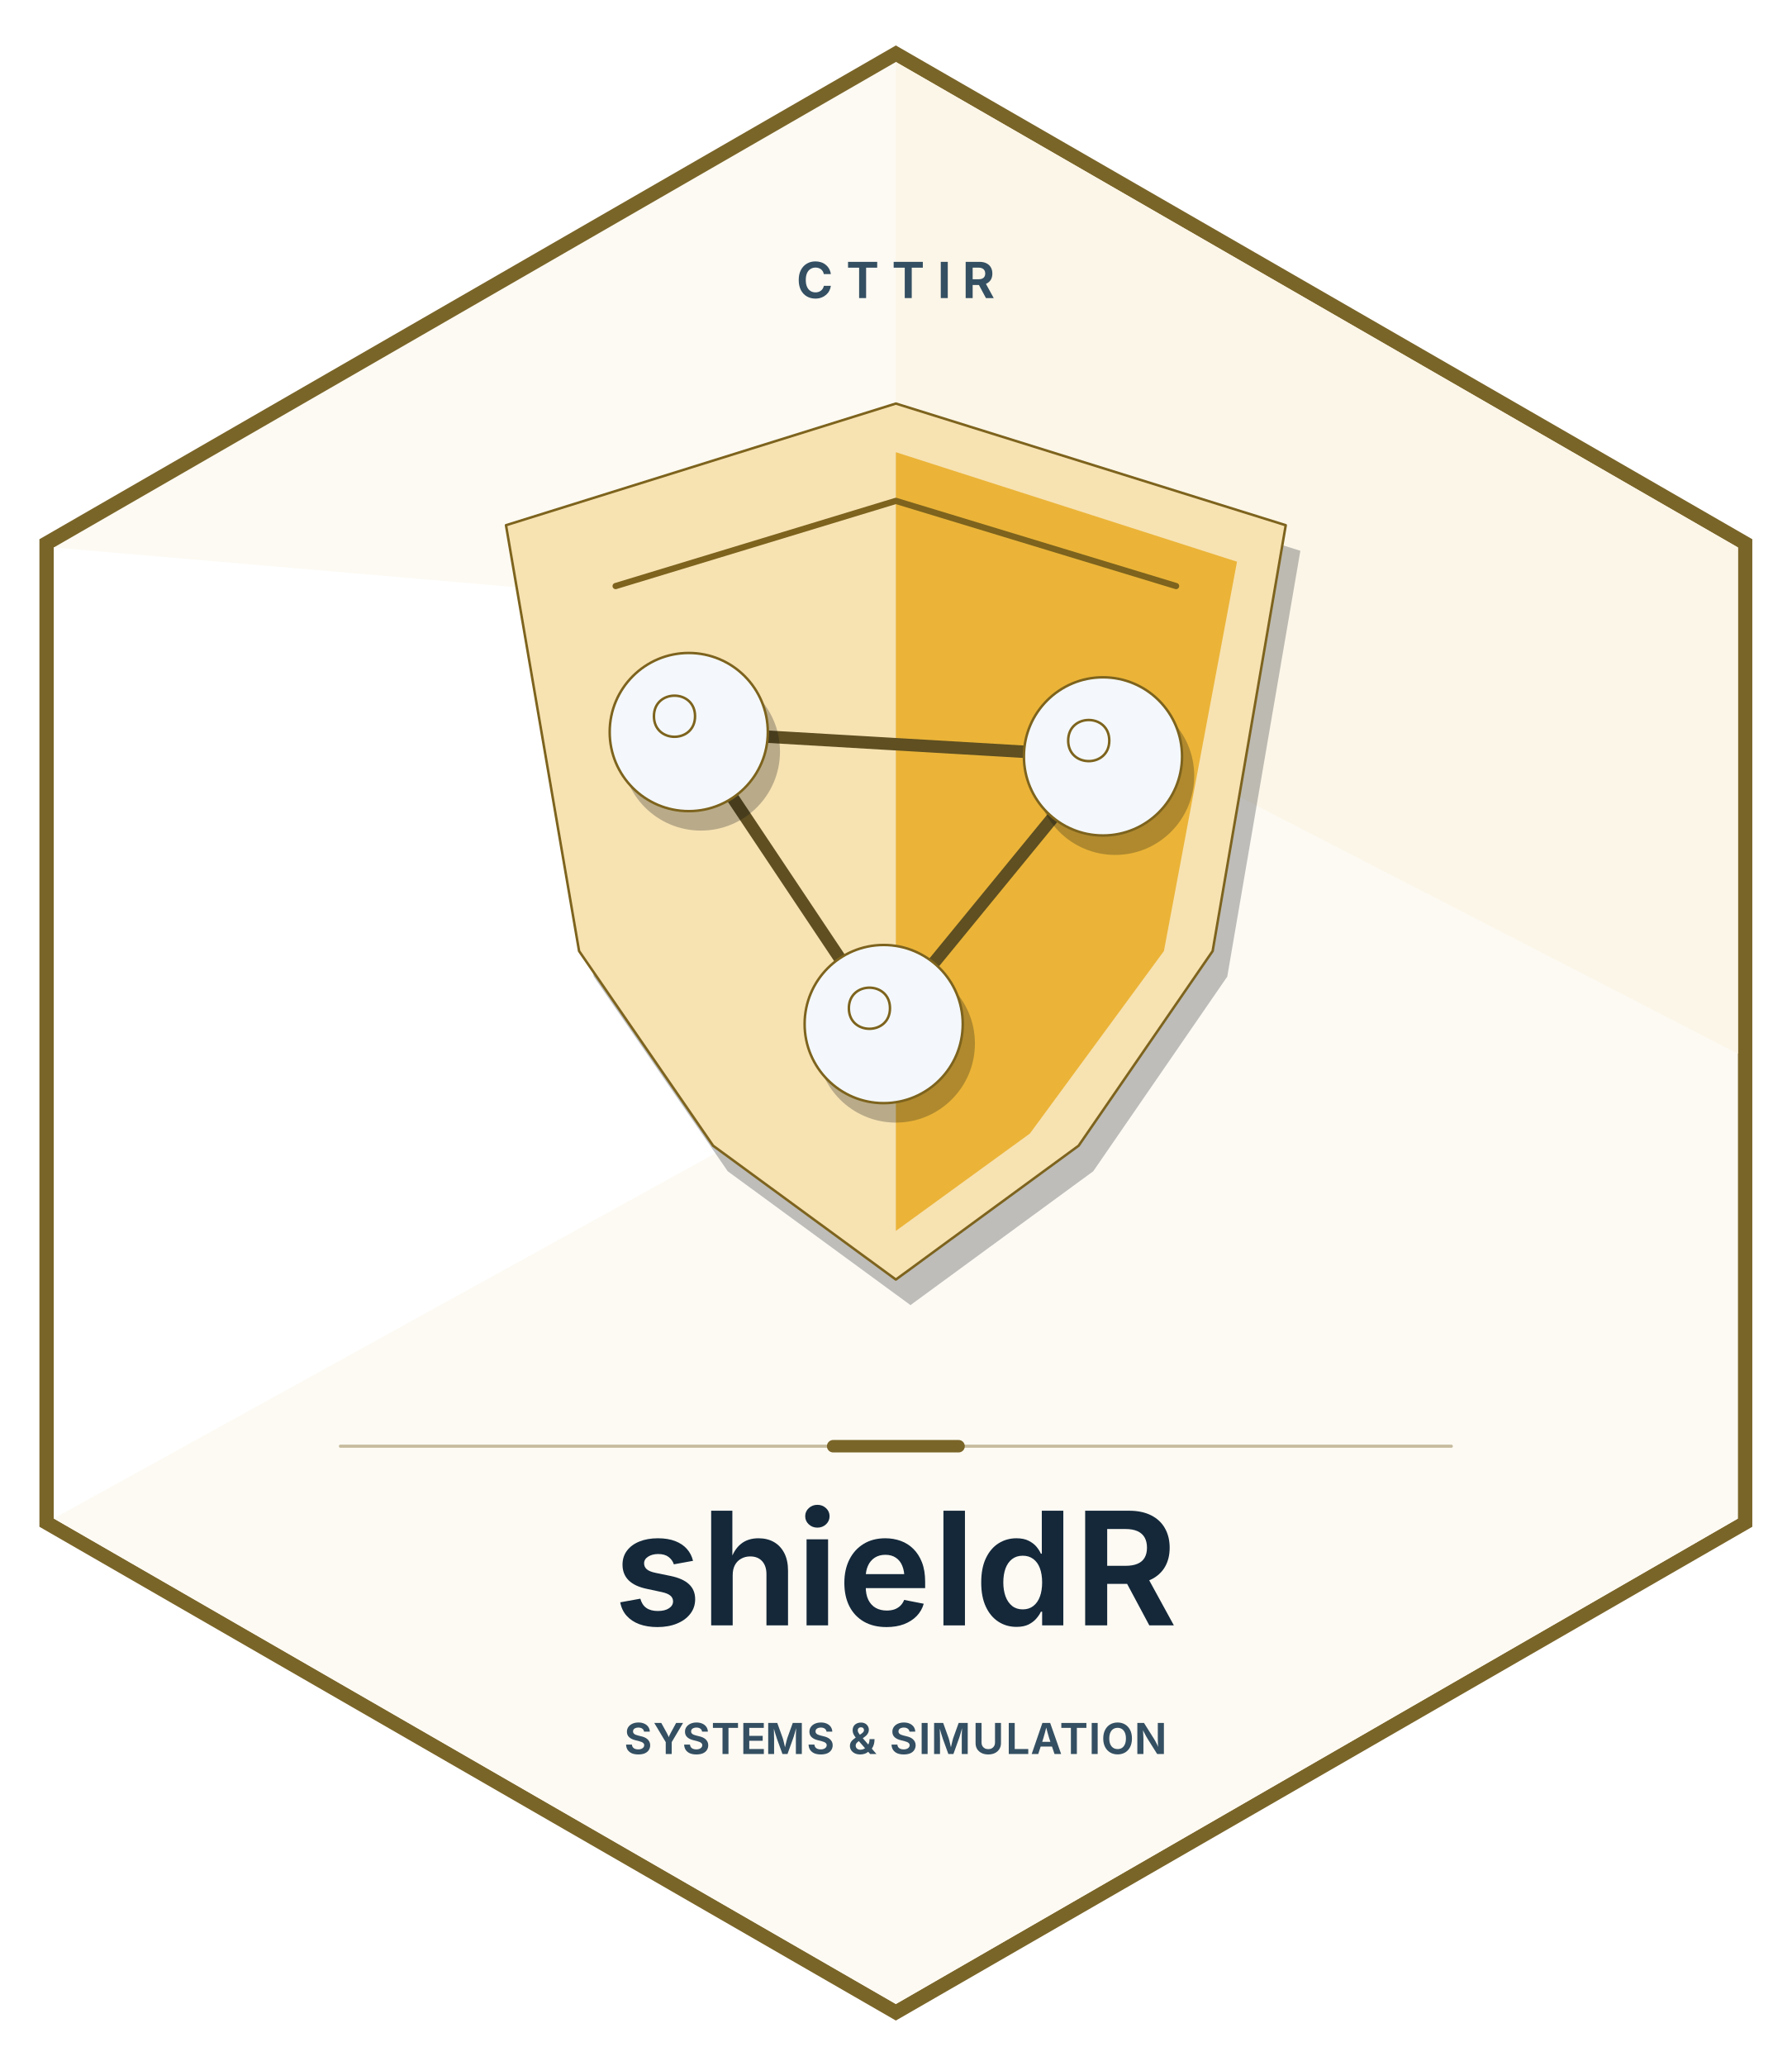
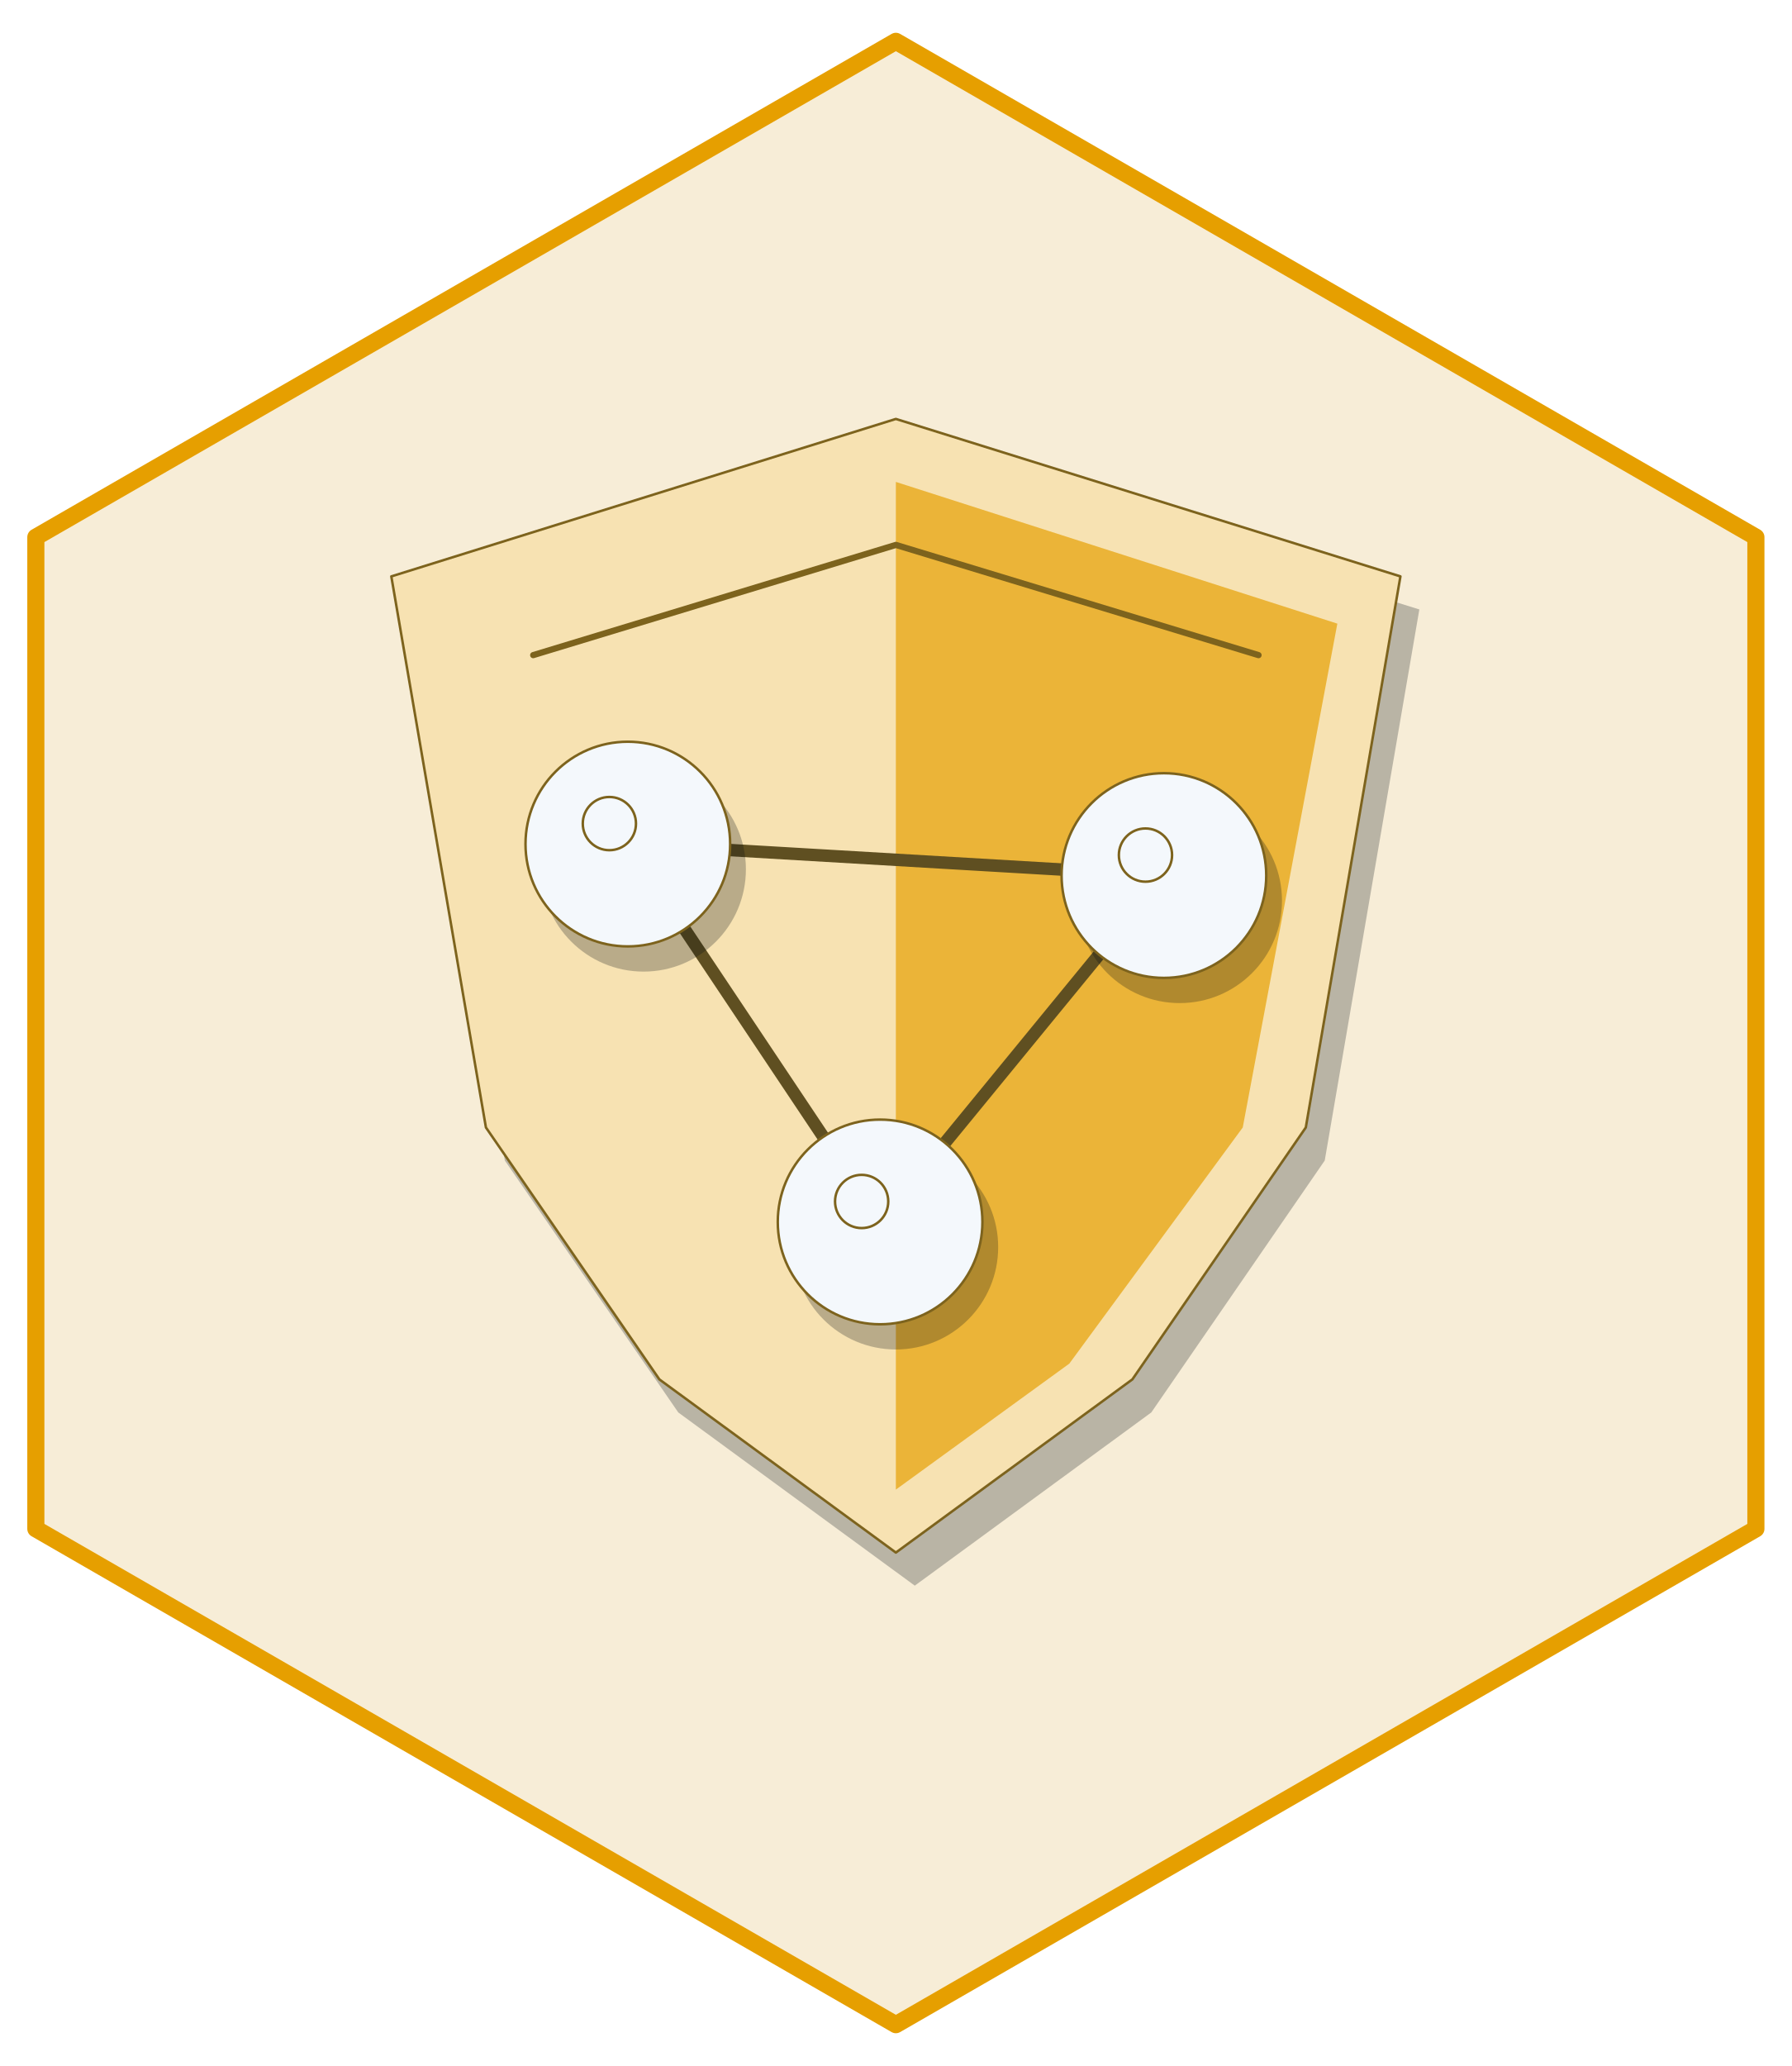
- <svg xmlns="http://www.w3.org/2000/svg" xmlns:xlink="http://www.w3.org/1999/xlink" width="432" height="498" viewBox="0 0 432 498">
-   <defs>
-     <g>
-       <g id="glyph-0-0">
-         <path d="M 4.594 0.125 C 3.832 0.125 3.145 -0.051 2.531 -0.406 C 1.926 -0.758 1.445 -1.27 1.094 -1.938 C 0.75 -2.613 0.578 -3.422 0.578 -4.359 C 0.578 -5.305 0.754 -6.113 1.109 -6.781 C 1.461 -7.445 1.941 -7.957 2.547 -8.312 C 3.148 -8.664 3.832 -8.844 4.594 -8.844 C 5.082 -8.844 5.535 -8.773 5.953 -8.641 C 6.379 -8.504 6.754 -8.301 7.078 -8.031 C 7.41 -7.77 7.68 -7.453 7.891 -7.078 C 8.109 -6.703 8.254 -6.27 8.328 -5.781 L 6.625 -5.781 C 6.582 -6.031 6.504 -6.25 6.391 -6.438 C 6.273 -6.633 6.129 -6.801 5.953 -6.938 C 5.773 -7.07 5.57 -7.176 5.344 -7.25 C 5.125 -7.32 4.891 -7.359 4.641 -7.359 C 4.172 -7.359 3.754 -7.238 3.391 -7 C 3.035 -6.77 2.758 -6.43 2.562 -5.984 C 2.375 -5.547 2.281 -5.004 2.281 -4.359 C 2.281 -3.711 2.379 -3.164 2.578 -2.719 C 2.773 -2.281 3.051 -1.945 3.406 -1.719 C 3.758 -1.488 4.164 -1.375 4.625 -1.375 C 4.883 -1.375 5.125 -1.41 5.344 -1.484 C 5.562 -1.555 5.758 -1.66 5.938 -1.797 C 6.113 -1.93 6.258 -2.094 6.375 -2.281 C 6.5 -2.477 6.586 -2.703 6.641 -2.953 L 8.328 -2.953 C 8.273 -2.535 8.148 -2.141 7.953 -1.766 C 7.766 -1.398 7.508 -1.078 7.188 -0.797 C 6.863 -0.516 6.484 -0.289 6.047 -0.125 C 5.617 0.039 5.133 0.125 4.594 0.125 Z M 4.594 0.125 " />
-       </g>
-       <g id="glyph-0-1">
- </g>
-       <g id="glyph-0-2">
-         <path d="M 0.469 -7.328 L 0.469 -8.734 L 7.5 -8.734 L 7.5 -7.328 L 4.828 -7.328 L 4.828 0 L 3.141 0 L 3.141 -7.328 Z M 0.469 -7.328 " />
-       </g>
-       <g id="glyph-0-3">
-         <path d="M 2.516 -8.734 L 2.516 0 L 0.828 0 L 0.828 -8.734 Z M 2.516 -8.734 " />
-       </g>
-       <g id="glyph-0-4">
-         <path d="M 0.828 0 L 0.828 -8.734 L 4.172 -8.734 C 4.836 -8.734 5.398 -8.613 5.859 -8.375 C 6.316 -8.145 6.664 -7.816 6.906 -7.391 C 7.145 -6.973 7.266 -6.477 7.266 -5.906 C 7.266 -5.344 7.145 -4.852 6.906 -4.438 C 6.664 -4.031 6.312 -3.711 5.844 -3.484 C 5.375 -3.266 4.805 -3.156 4.141 -3.156 L 1.812 -3.156 L 1.812 -4.531 L 3.891 -4.531 C 4.266 -4.531 4.57 -4.582 4.812 -4.688 C 5.062 -4.801 5.242 -4.957 5.359 -5.156 C 5.484 -5.363 5.547 -5.613 5.547 -5.906 C 5.547 -6.219 5.484 -6.477 5.359 -6.688 C 5.242 -6.895 5.062 -7.055 4.812 -7.172 C 4.57 -7.285 4.266 -7.344 3.891 -7.344 L 2.516 -7.344 L 2.516 0 Z M 5.719 0 L 3.594 -3.969 L 5.422 -3.969 L 7.594 0 Z M 5.719 0 " />
-       </g>
-       <g id="glyph-1-0">
-         <path d="M 10.5 0.406 C 8.883 0.406 7.441 0.176 6.172 -0.281 C 4.91 -0.75 3.879 -1.43 3.078 -2.328 C 2.285 -3.223 1.773 -4.301 1.547 -5.562 L 6.391 -6.438 C 6.66 -5.438 7.145 -4.691 7.844 -4.203 C 8.551 -3.711 9.477 -3.469 10.625 -3.469 C 11.758 -3.469 12.648 -3.688 13.297 -4.125 C 13.953 -4.562 14.281 -5.117 14.281 -5.797 C 14.281 -6.359 14.055 -6.82 13.609 -7.188 C 13.172 -7.551 12.488 -7.832 11.562 -8.031 L 8 -8.797 C 6.02 -9.203 4.539 -9.895 3.562 -10.875 C 2.582 -11.852 2.094 -13.109 2.094 -14.641 C 2.094 -15.941 2.453 -17.066 3.172 -18.016 C 3.891 -18.973 4.891 -19.707 6.172 -20.219 C 7.453 -20.738 8.938 -21 10.625 -21 C 12.238 -21 13.625 -20.773 14.781 -20.328 C 15.945 -19.879 16.891 -19.25 17.609 -18.438 C 18.336 -17.625 18.832 -16.664 19.094 -15.562 L 14.469 -14.719 C 14.25 -15.414 13.832 -16.004 13.219 -16.484 C 12.602 -16.961 11.766 -17.203 10.703 -17.203 C 9.742 -17.203 8.938 -16.992 8.281 -16.578 C 7.625 -16.16 7.297 -15.617 7.297 -14.953 C 7.297 -14.391 7.508 -13.914 7.938 -13.531 C 8.363 -13.156 9.082 -12.863 10.094 -12.656 L 13.734 -11.906 C 15.723 -11.488 17.195 -10.816 18.156 -9.891 C 19.125 -8.973 19.609 -7.781 19.609 -6.312 C 19.609 -4.977 19.219 -3.805 18.438 -2.797 C 17.664 -1.785 16.594 -1 15.219 -0.438 C 13.852 0.125 12.281 0.406 10.5 0.406 Z M 10.5 0.406 " />
-       </g>
-       <g id="glyph-1-1">
-         <path d="M 7.656 -12.078 L 7.656 0 L 2.469 0 L 2.469 -27.641 L 7.578 -27.641 L 7.578 -15.594 L 7.109 -15.594 C 7.66 -17.352 8.492 -18.691 9.609 -19.609 C 10.734 -20.535 12.156 -21 13.875 -21 C 15.312 -21 16.562 -20.691 17.625 -20.078 C 18.688 -19.461 19.516 -18.57 20.109 -17.406 C 20.703 -16.238 21 -14.832 21 -13.188 L 21 0 L 15.797 0 L 15.797 -12.344 C 15.797 -13.676 15.445 -14.723 14.75 -15.484 C 14.062 -16.242 13.109 -16.625 11.891 -16.625 C 11.078 -16.625 10.348 -16.441 9.703 -16.078 C 9.055 -15.723 8.551 -15.207 8.188 -14.531 C 7.832 -13.863 7.656 -13.047 7.656 -12.078 Z M 7.656 -12.078 " />
-       </g>
-       <g id="glyph-1-2">
-         <path d="M 2.469 0 L 2.469 -20.75 L 7.656 -20.75 L 7.656 0 Z M 5.078 -23.562 C 4.266 -23.562 3.57 -23.828 3 -24.359 C 2.426 -24.898 2.141 -25.551 2.141 -26.312 C 2.141 -27.082 2.426 -27.734 3 -28.266 C 3.57 -28.797 4.266 -29.062 5.078 -29.062 C 5.891 -29.062 6.582 -28.797 7.156 -28.266 C 7.727 -27.734 8.016 -27.082 8.016 -26.312 C 8.016 -25.551 7.727 -24.898 7.156 -24.359 C 6.582 -23.828 5.891 -23.562 5.078 -23.562 Z M 5.078 -23.562 " />
-       </g>
-       <g id="glyph-1-3">
-         <path d="M 11.75 0.406 C 9.645 0.406 7.832 -0.023 6.312 -0.891 C 4.789 -1.766 3.617 -3 2.797 -4.594 C 1.984 -6.195 1.578 -8.086 1.578 -10.266 C 1.578 -12.391 1.984 -14.258 2.797 -15.875 C 3.609 -17.488 4.75 -18.742 6.219 -19.641 C 7.695 -20.547 9.438 -21 11.438 -21 C 12.758 -21 14 -20.789 15.156 -20.375 C 16.312 -19.957 17.328 -19.316 18.203 -18.453 C 19.086 -17.586 19.785 -16.5 20.297 -15.188 C 20.805 -13.875 21.062 -12.312 21.062 -10.5 L 21.062 -8.984 L 3.859 -8.984 L 3.859 -12.359 L 18.5 -12.359 L 16.062 -11.406 C 16.062 -12.531 15.891 -13.516 15.547 -14.359 C 15.203 -15.203 14.688 -15.852 14 -16.312 C 13.32 -16.781 12.477 -17.016 11.469 -17.016 C 10.469 -17.016 9.609 -16.781 8.891 -16.312 C 8.18 -15.844 7.645 -15.203 7.281 -14.391 C 6.914 -13.586 6.734 -12.691 6.734 -11.703 L 6.734 -9.328 C 6.734 -8.078 6.941 -7.02 7.359 -6.156 C 7.785 -5.301 8.379 -4.656 9.141 -4.219 C 9.91 -3.789 10.801 -3.578 11.812 -3.578 C 12.488 -3.578 13.102 -3.672 13.656 -3.859 C 14.207 -4.055 14.68 -4.348 15.078 -4.734 C 15.473 -5.117 15.781 -5.586 16 -6.141 L 20.719 -5.219 C 20.406 -4.094 19.836 -3.102 19.016 -2.25 C 18.191 -1.406 17.164 -0.75 15.938 -0.281 C 14.719 0.176 13.32 0.406 11.75 0.406 Z M 11.75 0.406 " />
-       </g>
-       <g id="glyph-1-4">
-         <path d="M 7.656 -27.641 L 7.656 0 L 2.469 0 L 2.469 -27.641 Z M 7.656 -27.641 " />
-       </g>
-       <g id="glyph-1-5">
-         <path d="M 10.078 0.359 C 8.461 0.359 7.008 -0.055 5.719 -0.891 C 4.438 -1.723 3.426 -2.93 2.688 -4.516 C 1.945 -6.109 1.578 -8.047 1.578 -10.328 C 1.578 -12.672 1.957 -14.633 2.719 -16.219 C 3.477 -17.801 4.5 -18.992 5.781 -19.797 C 7.07 -20.598 8.5 -21 10.062 -21 C 11.258 -21 12.25 -20.797 13.031 -20.391 C 13.82 -19.992 14.453 -19.508 14.922 -18.938 C 15.391 -18.363 15.738 -17.812 15.969 -17.281 L 16.188 -17.281 L 16.188 -27.641 L 21.375 -27.641 L 21.375 0 L 16.266 0 L 16.266 -3.297 L 15.969 -3.297 C 15.727 -2.766 15.363 -2.219 14.875 -1.656 C 14.395 -1.094 13.77 -0.613 13 -0.219 C 12.227 0.164 11.254 0.359 10.078 0.359 Z M 11.594 -3.859 C 12.594 -3.859 13.441 -4.129 14.141 -4.672 C 14.848 -5.223 15.379 -5.984 15.734 -6.953 C 16.086 -7.922 16.266 -9.055 16.266 -10.359 C 16.266 -11.672 16.086 -12.805 15.734 -13.766 C 15.379 -14.723 14.848 -15.469 14.141 -16 C 13.441 -16.531 12.594 -16.797 11.594 -16.797 C 10.57 -16.797 9.707 -16.52 9 -15.969 C 8.301 -15.414 7.773 -14.656 7.422 -13.688 C 7.078 -12.719 6.906 -11.609 6.906 -10.359 C 6.906 -9.109 7.082 -7.988 7.438 -7 C 7.801 -6.02 8.332 -5.25 9.031 -4.688 C 9.727 -4.133 10.582 -3.859 11.594 -3.859 Z M 11.594 -3.859 " />
-       </g>
-       <g id="glyph-1-6">
-         <path d="M 2.641 0 L 2.641 -27.641 L 13.219 -27.641 C 15.312 -27.641 17.086 -27.27 18.547 -26.531 C 20.016 -25.789 21.125 -24.75 21.875 -23.406 C 22.633 -22.07 23.016 -20.508 23.016 -18.719 C 23.016 -16.926 22.629 -15.375 21.859 -14.062 C 21.086 -12.758 19.969 -11.754 18.5 -11.047 C 17.031 -10.348 15.227 -10 13.094 -10 L 5.75 -10 L 5.75 -14.359 L 12.328 -14.359 C 13.523 -14.359 14.508 -14.523 15.281 -14.859 C 16.051 -15.191 16.617 -15.68 16.984 -16.328 C 17.359 -16.984 17.547 -17.781 17.547 -18.719 C 17.547 -19.688 17.359 -20.504 16.984 -21.172 C 16.617 -21.836 16.051 -22.348 15.281 -22.703 C 14.508 -23.055 13.516 -23.234 12.297 -23.234 L 7.953 -23.234 L 7.953 0 Z M 18.109 0 L 11.391 -12.562 L 17.156 -12.562 L 24.031 0 Z M 18.109 0 " />
-       </g>
-       <g id="glyph-2-0">
-         <path d="M 3.406 0.109 C 2.812 0.109 2.297 0.02 1.859 -0.156 C 1.43 -0.344 1.094 -0.613 0.844 -0.969 C 0.602 -1.32 0.473 -1.754 0.453 -2.266 L 1.859 -2.266 C 1.879 -2.004 1.957 -1.785 2.094 -1.609 C 2.227 -1.441 2.406 -1.316 2.625 -1.234 C 2.852 -1.148 3.109 -1.109 3.391 -1.109 C 3.672 -1.109 3.914 -1.148 4.125 -1.234 C 4.344 -1.316 4.516 -1.438 4.641 -1.594 C 4.766 -1.75 4.828 -1.926 4.828 -2.125 C 4.828 -2.312 4.77 -2.461 4.656 -2.578 C 4.551 -2.703 4.398 -2.805 4.203 -2.891 C 4.004 -2.973 3.77 -3.051 3.5 -3.125 L 2.672 -3.328 C 2.035 -3.484 1.539 -3.727 1.188 -4.062 C 0.832 -4.395 0.656 -4.828 0.656 -5.359 C 0.656 -5.805 0.773 -6.195 1.016 -6.531 C 1.254 -6.863 1.582 -7.125 2 -7.312 C 2.426 -7.5 2.906 -7.594 3.438 -7.594 C 3.977 -7.594 4.453 -7.5 4.859 -7.312 C 5.266 -7.125 5.582 -6.863 5.812 -6.531 C 6.039 -6.195 6.16 -5.816 6.172 -5.391 L 4.781 -5.391 C 4.738 -5.703 4.598 -5.941 4.359 -6.109 C 4.117 -6.285 3.801 -6.375 3.406 -6.375 C 3.145 -6.375 2.914 -6.332 2.719 -6.25 C 2.52 -6.176 2.367 -6.066 2.266 -5.922 C 2.172 -5.785 2.125 -5.629 2.125 -5.453 C 2.125 -5.254 2.18 -5.086 2.297 -4.953 C 2.422 -4.828 2.578 -4.723 2.766 -4.641 C 2.953 -4.566 3.148 -4.504 3.359 -4.453 L 4.047 -4.281 C 4.336 -4.219 4.617 -4.129 4.891 -4.016 C 5.16 -3.898 5.395 -3.754 5.594 -3.578 C 5.801 -3.398 5.961 -3.191 6.078 -2.953 C 6.203 -2.711 6.266 -2.43 6.266 -2.109 C 6.266 -1.672 6.148 -1.281 5.922 -0.938 C 5.703 -0.602 5.379 -0.344 4.953 -0.156 C 4.523 0.02 4.008 0.109 3.406 0.109 Z M 3.406 0.109 " />
-       </g>
-       <g id="glyph-2-1">
-         <path d="M 3.016 0 L 3.016 -2.859 L 0.25 -7.484 L 1.938 -7.484 L 3.234 -5.141 C 3.367 -4.898 3.488 -4.66 3.594 -4.422 C 3.695 -4.191 3.805 -3.914 3.922 -3.594 L 3.578 -3.594 C 3.68 -3.926 3.785 -4.207 3.891 -4.438 C 3.992 -4.676 4.113 -4.91 4.25 -5.141 L 5.516 -7.484 L 7.188 -7.484 L 4.453 -2.859 L 4.453 0 Z M 3.016 0 " />
-       </g>
-       <g id="glyph-2-2">
-         <path d="M 0.391 -6.297 L 0.391 -7.484 L 6.438 -7.484 L 6.438 -6.297 L 4.141 -6.297 L 4.141 0 L 2.703 0 L 2.703 -6.297 Z M 0.391 -6.297 " />
-       </g>
-       <g id="glyph-2-3">
-         <path d="M 0.719 0 L 0.719 -7.484 L 5.656 -7.484 L 5.656 -6.297 L 2.156 -6.297 L 2.156 -4.375 L 5.391 -4.375 L 5.391 -3.188 L 2.156 -3.188 L 2.156 -1.203 L 5.672 -1.203 L 5.672 0 Z M 0.719 0 " />
-       </g>
-       <g id="glyph-2-4">
-         <path d="M 0.719 0 L 0.719 -7.484 L 2.906 -7.484 L 4.219 -3.844 C 4.27 -3.688 4.328 -3.488 4.391 -3.25 C 4.453 -3.008 4.516 -2.75 4.578 -2.469 C 4.648 -2.195 4.711 -1.926 4.766 -1.656 C 4.828 -1.395 4.879 -1.164 4.922 -0.969 L 4.641 -0.969 C 4.68 -1.156 4.727 -1.379 4.781 -1.641 C 4.844 -1.91 4.906 -2.18 4.969 -2.453 C 5.031 -2.734 5.094 -2.992 5.156 -3.234 C 5.227 -3.484 5.285 -3.688 5.328 -3.844 L 6.641 -7.484 L 8.828 -7.484 L 8.828 0 L 7.391 0 L 7.391 -3.656 C 7.391 -3.812 7.391 -4.008 7.391 -4.25 C 7.398 -4.488 7.406 -4.742 7.406 -5.016 C 7.414 -5.285 7.426 -5.555 7.438 -5.828 C 7.445 -6.109 7.453 -6.375 7.453 -6.625 L 7.547 -6.625 C 7.484 -6.352 7.41 -6.07 7.328 -5.781 C 7.242 -5.5 7.164 -5.223 7.094 -4.953 C 7.02 -4.68 6.945 -4.43 6.875 -4.203 C 6.801 -3.984 6.738 -3.801 6.688 -3.656 L 5.375 0 L 4.156 0 L 2.828 -3.656 C 2.785 -3.801 2.727 -3.984 2.656 -4.203 C 2.582 -4.43 2.504 -4.676 2.422 -4.938 C 2.348 -5.207 2.27 -5.484 2.188 -5.766 C 2.113 -6.055 2.035 -6.344 1.953 -6.625 L 2.078 -6.625 C 2.078 -6.395 2.082 -6.141 2.094 -5.859 C 2.102 -5.586 2.109 -5.312 2.109 -5.031 C 2.117 -4.758 2.125 -4.504 2.125 -4.266 C 2.133 -4.023 2.141 -3.82 2.141 -3.656 L 2.141 0 Z M 0.719 0 " />
-       </g>
-       <g id="glyph-2-5">
- </g>
-       <g id="glyph-2-6">
-         <path d="M 2.906 0.109 C 2.395 0.109 1.953 0.016 1.578 -0.172 C 1.211 -0.359 0.926 -0.609 0.719 -0.922 C 0.52 -1.234 0.422 -1.582 0.422 -1.969 C 0.422 -2.281 0.484 -2.551 0.609 -2.781 C 0.734 -3.008 0.898 -3.219 1.109 -3.406 C 1.328 -3.602 1.578 -3.801 1.859 -4 L 3.234 -4.922 C 3.336 -4.992 3.43 -5.07 3.516 -5.156 C 3.609 -5.238 3.68 -5.332 3.734 -5.438 C 3.785 -5.539 3.812 -5.656 3.812 -5.781 C 3.812 -5.969 3.75 -6.125 3.625 -6.25 C 3.5 -6.375 3.316 -6.438 3.078 -6.438 C 2.922 -6.438 2.785 -6.406 2.672 -6.344 C 2.555 -6.281 2.469 -6.191 2.406 -6.078 C 2.344 -5.973 2.312 -5.848 2.312 -5.703 C 2.312 -5.535 2.352 -5.367 2.438 -5.203 C 2.52 -5.047 2.633 -4.875 2.781 -4.688 C 2.926 -4.508 3.094 -4.312 3.281 -4.094 L 6.812 0 L 5.297 0 L 2.375 -3.328 C 2.156 -3.578 1.945 -3.82 1.75 -4.062 C 1.551 -4.312 1.391 -4.566 1.266 -4.828 C 1.141 -5.098 1.078 -5.395 1.078 -5.719 C 1.078 -6.07 1.156 -6.391 1.312 -6.672 C 1.477 -6.953 1.711 -7.172 2.016 -7.328 C 2.316 -7.492 2.672 -7.578 3.078 -7.578 C 3.473 -7.578 3.812 -7.5 4.094 -7.344 C 4.375 -7.188 4.594 -6.973 4.75 -6.703 C 4.906 -6.441 4.984 -6.156 4.984 -5.844 C 4.984 -5.602 4.941 -5.383 4.859 -5.188 C 4.773 -4.988 4.66 -4.801 4.516 -4.625 C 4.367 -4.445 4.191 -4.285 3.984 -4.141 L 2.469 -3.031 C 2.25 -2.875 2.082 -2.719 1.969 -2.562 C 1.863 -2.406 1.812 -2.223 1.812 -2.016 C 1.812 -1.816 1.859 -1.645 1.953 -1.5 C 2.047 -1.352 2.176 -1.238 2.344 -1.156 C 2.52 -1.07 2.719 -1.031 2.938 -1.031 C 3.219 -1.031 3.488 -1.086 3.75 -1.203 C 4.008 -1.328 4.242 -1.504 4.453 -1.734 C 4.672 -1.961 4.844 -2.227 4.969 -2.531 C 5.094 -2.844 5.156 -3.191 5.156 -3.578 L 6.359 -3.578 C 6.359 -3.109 6.305 -2.695 6.203 -2.344 C 6.098 -1.988 5.961 -1.68 5.797 -1.422 C 5.629 -1.172 5.441 -0.969 5.234 -0.812 L 4.891 -0.578 C 4.617 -0.336 4.305 -0.16 3.953 -0.047 C 3.598 0.055 3.25 0.109 2.906 0.109 Z M 2.906 0.109 " />
-       </g>
-       <g id="glyph-2-7">
-         <path d="M 2.156 -7.484 L 2.156 0 L 0.719 0 L 0.719 -7.484 Z M 2.156 -7.484 " />
-       </g>
-       <g id="glyph-2-8">
-         <path d="M 3.781 0.109 C 3.164 0.109 2.629 -0.004 2.172 -0.234 C 1.711 -0.461 1.352 -0.781 1.094 -1.188 C 0.844 -1.602 0.719 -2.078 0.719 -2.609 L 0.719 -7.484 L 2.156 -7.484 L 2.156 -2.734 C 2.156 -2.43 2.223 -2.16 2.359 -1.922 C 2.492 -1.691 2.68 -1.508 2.922 -1.375 C 3.16 -1.238 3.445 -1.172 3.781 -1.172 C 4.113 -1.172 4.398 -1.238 4.641 -1.375 C 4.879 -1.508 5.066 -1.691 5.203 -1.922 C 5.336 -2.16 5.406 -2.43 5.406 -2.734 L 5.406 -7.484 L 6.844 -7.484 L 6.844 -2.609 C 6.844 -2.078 6.711 -1.602 6.453 -1.188 C 6.203 -0.781 5.848 -0.461 5.391 -0.234 C 4.93 -0.004 4.395 0.109 3.781 0.109 Z M 3.781 0.109 " />
-       </g>
-       <g id="glyph-2-9">
-         <path d="M 0.719 0 L 0.719 -7.484 L 2.156 -7.484 L 2.156 -1.203 L 5.422 -1.203 L 5.422 0 Z M 0.719 0 " />
-       </g>
-       <g id="glyph-2-10">
-         <path d="M 0.25 0 L 2.828 -7.484 L 4.703 -7.484 L 7.344 0 L 5.75 0 L 4.484 -3.75 C 4.348 -4.188 4.207 -4.672 4.062 -5.203 C 3.914 -5.734 3.758 -6.32 3.594 -6.969 L 3.906 -6.969 C 3.738 -6.32 3.586 -5.727 3.453 -5.188 C 3.316 -4.656 3.18 -4.176 3.047 -3.75 L 1.828 0 Z M 1.812 -1.797 L 1.812 -2.938 L 5.781 -2.938 L 5.781 -1.797 Z M 1.812 -1.797 " />
-       </g>
-       <g id="glyph-2-11">
-         <path d="M 3.969 0.094 C 3.301 0.094 2.707 -0.055 2.188 -0.359 C 1.664 -0.66 1.254 -1.098 0.953 -1.672 C 0.648 -2.242 0.5 -2.93 0.5 -3.734 C 0.5 -4.547 0.648 -5.238 0.953 -5.812 C 1.254 -6.395 1.664 -6.836 2.188 -7.141 C 2.707 -7.441 3.301 -7.594 3.969 -7.594 C 4.625 -7.594 5.211 -7.441 5.734 -7.141 C 6.254 -6.836 6.664 -6.395 6.969 -5.812 C 7.27 -5.238 7.422 -4.547 7.422 -3.734 C 7.422 -2.93 7.27 -2.238 6.969 -1.656 C 6.664 -1.082 6.254 -0.645 5.734 -0.344 C 5.211 -0.051 4.625 0.094 3.969 0.094 Z M 3.969 -1.188 C 4.363 -1.188 4.711 -1.281 5.016 -1.469 C 5.316 -1.664 5.551 -1.957 5.719 -2.344 C 5.883 -2.727 5.969 -3.191 5.969 -3.734 C 5.969 -4.297 5.883 -4.766 5.719 -5.141 C 5.551 -5.523 5.316 -5.816 5.016 -6.016 C 4.711 -6.211 4.363 -6.312 3.969 -6.312 C 3.57 -6.312 3.219 -6.211 2.906 -6.016 C 2.602 -5.816 2.367 -5.523 2.203 -5.141 C 2.035 -4.754 1.953 -4.285 1.953 -3.734 C 1.953 -3.191 2.035 -2.727 2.203 -2.344 C 2.367 -1.969 2.602 -1.68 2.906 -1.484 C 3.219 -1.285 3.57 -1.188 3.969 -1.188 Z M 3.969 -1.188 " />
-       </g>
-       <g id="glyph-2-12">
-         <path d="M 0.719 0 L 0.719 -7.484 L 2.328 -7.484 L 4.812 -3.531 C 4.926 -3.352 5.039 -3.148 5.156 -2.922 C 5.281 -2.703 5.406 -2.457 5.531 -2.188 C 5.664 -1.914 5.797 -1.609 5.922 -1.266 L 5.781 -1.266 C 5.75 -1.547 5.723 -1.836 5.703 -2.141 C 5.691 -2.453 5.68 -2.742 5.672 -3.016 C 5.66 -3.297 5.656 -3.535 5.656 -3.734 L 5.656 -7.484 L 7.125 -7.484 L 7.125 0 L 5.5 0 L 3.25 -3.578 C 3.102 -3.828 2.961 -4.066 2.828 -4.297 C 2.691 -4.535 2.551 -4.801 2.406 -5.094 C 2.258 -5.395 2.082 -5.75 1.875 -6.156 L 2.062 -6.156 C 2.082 -5.789 2.102 -5.441 2.125 -5.109 C 2.145 -4.785 2.16 -4.488 2.172 -4.219 C 2.18 -3.957 2.188 -3.742 2.188 -3.578 L 2.188 0 Z M 0.719 0 " />
-       </g>
-     </g>
-   </defs>
-   <path fill-rule="nonzero" fill="rgb(100%, 100%, 100%)" fill-opacity="1" d="M 216 4.98 L 427.68 126.988 L 427.68 371.012 L 216 493.02 L 4.32 371.012 L 4.32 126.988 Z M 216 4.98 " />
-   <path fill-rule="nonzero" fill="rgb(47.843%, 39.608%, 15.686%)" fill-opacity="1" d="M 216 10.957 L 422.496 129.977 L 422.496 368.023 L 216 487.043 L 9.504 368.023 L 9.504 129.977 Z M 216 10.957 " />
-   <path fill-rule="nonzero" fill="rgb(99.216%, 98.039%, 95.294%)" fill-opacity="1" d="M 216 14.941 L 419.039 131.969 L 419.039 366.031 L 216 483.059 L 12.961 366.031 L 12.961 131.969 Z M 216 14.941 " />
-   <path fill-rule="nonzero" fill="rgb(98.824%, 96.471%, 90.98%)" fill-opacity="1" d="M 216 14.941 L 419.039 131.969 L 419.039 253.98 L 216 149.398 Z M 216 14.941 " />
-   <path fill-rule="nonzero" fill="rgb(100%, 100%, 100%)" fill-opacity="1" d="M 12.961 366.031 L 216 253.98 L 216 149.398 L 12.961 131.969 Z M 12.961 366.031 " />
-   <path fill-rule="nonzero" fill="rgb(99.216%, 98.039%, 95.294%)" fill-opacity="1" d="M 12.961 366.031 L 216 308.762 L 419.039 366.031 L 216 483.059 Z M 12.961 366.031 " />
-   <g fill="rgb(20.392%, 30.98%, 38.431%)" fill-opacity="1">
-     <use xlink:href="#glyph-0-0" x="192" y="71.852" />
-     <use xlink:href="#glyph-0-1" x="201" y="71.852" />
-     <use xlink:href="#glyph-0-2" x="204" y="71.852" />
-     <use xlink:href="#glyph-0-1" x="212" y="71.852" />
-     <use xlink:href="#glyph-0-2" x="215" y="71.852" />
-     <use xlink:href="#glyph-0-1" x="223" y="71.852" />
-     <use xlink:href="#glyph-0-3" x="226" y="71.852" />
-     <use xlink:href="#glyph-0-1" x="229" y="71.852" />
-     <use xlink:href="#glyph-0-4" x="232" y="71.852" />
-   </g>
-   <path fill="none" stroke-width="0.75" stroke-linecap="round" stroke-linejoin="round" stroke="rgb(47.843%, 39.608%, 15.686%)" stroke-opacity="0.42" stroke-miterlimit="10" d="M 82.078 348.602 L 349.922 348.602 " />
-   <path fill="none" stroke-width="3" stroke-linecap="round" stroke-linejoin="round" stroke="rgb(47.843%, 39.608%, 15.686%)" stroke-opacity="1" stroke-miterlimit="10" d="M 200.879 348.602 L 231.121 348.602 " />
-   <g fill="rgb(7.843%, 15.686%, 22.745%)" fill-opacity="1">
-     <use xlink:href="#glyph-1-0" x="148" y="391.793" />
-     <use xlink:href="#glyph-1-1" x="169" y="391.793" />
-     <use xlink:href="#glyph-1-2" x="192" y="391.793" />
-     <use xlink:href="#glyph-1-3" x="202" y="391.793" />
-     <use xlink:href="#glyph-1-4" x="225" y="391.793" />
-     <use xlink:href="#glyph-1-5" x="235" y="391.793" />
-     <use xlink:href="#glyph-1-6" x="259" y="391.793" />
-   </g>
-   <g fill="rgb(20.392%, 30.98%, 38.431%)" fill-opacity="1">
-     <use xlink:href="#glyph-2-0" x="150.5" y="422.794" />
-     <use xlink:href="#glyph-2-1" x="157.5" y="422.794" />
-     <use xlink:href="#glyph-2-0" x="164.5" y="422.794" />
-     <use xlink:href="#glyph-2-2" x="171.5" y="422.794" />
-     <use xlink:href="#glyph-2-3" x="178.5" y="422.794" />
-     <use xlink:href="#glyph-2-4" x="184.5" y="422.794" />
-     <use xlink:href="#glyph-2-0" x="194.5" y="422.794" />
-     <use xlink:href="#glyph-2-5" x="201.5" y="422.794" />
-     <use xlink:href="#glyph-2-6" x="204.5" y="422.794" />
-     <use xlink:href="#glyph-2-5" x="211.5" y="422.794" />
-     <use xlink:href="#glyph-2-0" x="214.5" y="422.794" />
-     <use xlink:href="#glyph-2-7" x="221.5" y="422.794" />
-     <use xlink:href="#glyph-2-4" x="224.5" y="422.794" />
-     <use xlink:href="#glyph-2-8" x="234.5" y="422.794" />
-     <use xlink:href="#glyph-2-9" x="242.5" y="422.794" />
-     <use xlink:href="#glyph-2-10" x="248.5" y="422.794" />
-     <use xlink:href="#glyph-2-2" x="255.5" y="422.794" />
-     <use xlink:href="#glyph-2-7" x="262.5" y="422.794" />
-     <use xlink:href="#glyph-2-11" x="265.5" y="422.794" />
-     <use xlink:href="#glyph-2-12" x="273.5" y="422.794" />
-   </g>
-   <path fill-rule="nonzero" fill="rgb(1.176%, 3.922%, 7.059%)" fill-opacity="0.251" d="M 125.523 132.762 L 219.523 103.434 L 313.527 132.762 L 295.902 235.406 L 263.59 282.328 L 219.523 314.59 L 175.461 282.328 L 143.148 235.406 Z M 125.523 132.762 " />
-   <path fill-rule="nonzero" fill="rgb(96.863%, 88.627%, 69.804%)" fill-opacity="1" stroke-width="0.6" stroke-linecap="round" stroke-linejoin="round" stroke="rgb(49.02%, 38.824%, 11.373%)" stroke-opacity="1" stroke-miterlimit="10" d="M 121.996 126.602 L 216 97.273 L 310.004 126.602 L 292.379 229.246 L 260.062 276.168 L 216 308.43 L 171.938 276.168 L 139.621 229.246 Z M 121.996 126.602 " />
-   <path fill-rule="nonzero" fill="rgb(92.157%, 70.588%, 21.961%)" fill-opacity="1" d="M 216 109.004 L 298.254 135.398 L 280.629 229.246 L 248.312 273.238 L 216 296.699 Z M 216 109.004 " />
-   <path fill="none" stroke-width="3" stroke-linecap="round" stroke-linejoin="round" stroke="rgb(37.255%, 30.98%, 12.941%)" stroke-opacity="1" stroke-miterlimit="10" d="M 166.062 176.457 L 213.062 246.844 L 265.938 182.324 " />
-   <path fill="none" stroke-width="3" stroke-linecap="round" stroke-linejoin="round" stroke="rgb(37.255%, 30.98%, 12.941%)" stroke-opacity="1" stroke-miterlimit="10" d="M 166.062 176.457 L 265.938 182.324 " />
-   <path fill-rule="nonzero" fill="rgb(1.176%, 3.922%, 7.059%)" fill-opacity="0.251" d="M 188.062 181.148 C 188.062 191.68 179.527 200.211 169 200.211 C 158.469 200.211 149.938 191.68 149.938 181.148 C 149.938 170.621 158.469 162.086 169 162.086 C 179.527 162.086 188.062 170.621 188.062 181.148 " />
-   <path fill-rule="nonzero" fill="rgb(95.686%, 97.255%, 98.824%)" fill-opacity="1" stroke-width="0.6" stroke-linecap="round" stroke-linejoin="round" stroke="rgb(49.02%, 38.824%, 11.373%)" stroke-opacity="1" stroke-miterlimit="10" d="M 185.125 176.457 C 185.125 186.984 176.59 195.52 166.062 195.52 C 155.531 195.52 147 186.984 147 176.457 C 147 165.93 155.531 157.395 166.062 157.395 C 176.59 157.395 185.125 165.93 185.125 176.457 " />
-   <path fill-rule="nonzero" fill="rgb(95.686%, 97.255%, 98.824%)" fill-opacity="1" stroke-width="0.6" stroke-linecap="round" stroke-linejoin="round" stroke="rgb(49.02%, 38.824%, 11.373%)" stroke-opacity="1" stroke-miterlimit="10" d="M 167.582 172.645 C 167.582 179.254 157.668 179.254 157.668 172.645 C 157.668 166.035 167.582 166.035 167.582 172.645 " />
-   <path fill-rule="nonzero" fill="rgb(1.176%, 3.922%, 7.059%)" fill-opacity="0.251" d="M 235.062 251.535 C 235.062 262.062 226.527 270.598 216 270.598 C 205.473 270.598 196.938 262.062 196.938 251.535 C 196.938 241.008 205.473 232.473 216 232.473 C 226.527 232.473 235.062 241.008 235.062 251.535 " />
-   <path fill-rule="nonzero" fill="rgb(95.686%, 97.255%, 98.824%)" fill-opacity="1" stroke-width="0.6" stroke-linecap="round" stroke-linejoin="round" stroke="rgb(49.02%, 38.824%, 11.373%)" stroke-opacity="1" stroke-miterlimit="10" d="M 232.125 246.844 C 232.125 257.371 223.59 265.906 213.062 265.906 C 202.535 265.906 194 257.371 194 246.844 C 194 236.316 202.535 227.781 213.062 227.781 C 223.59 227.781 232.125 236.316 232.125 246.844 " />
-   <path fill-rule="nonzero" fill="rgb(95.686%, 97.255%, 98.824%)" fill-opacity="1" stroke-width="0.6" stroke-linecap="round" stroke-linejoin="round" stroke="rgb(49.02%, 38.824%, 11.373%)" stroke-opacity="1" stroke-miterlimit="10" d="M 214.582 243.031 C 214.582 249.637 204.668 249.637 204.668 243.031 C 204.668 236.422 214.582 236.422 214.582 243.031 " />
-   <path fill-rule="nonzero" fill="rgb(1.176%, 3.922%, 7.059%)" fill-opacity="0.251" d="M 287.938 187.016 C 287.938 197.543 279.406 206.078 268.875 206.078 C 258.348 206.078 249.812 197.543 249.812 187.016 C 249.812 176.488 258.348 167.953 268.875 167.953 C 279.406 167.953 287.938 176.488 287.938 187.016 " />
-   <path fill-rule="nonzero" fill="rgb(95.686%, 97.255%, 98.824%)" fill-opacity="1" stroke-width="0.6" stroke-linecap="round" stroke-linejoin="round" stroke="rgb(49.02%, 38.824%, 11.373%)" stroke-opacity="1" stroke-miterlimit="10" d="M 285 182.324 C 285 192.852 276.469 201.387 265.938 201.387 C 255.41 201.387 246.875 192.852 246.875 182.324 C 246.875 171.797 255.41 163.262 265.938 163.262 C 276.469 163.262 285 171.797 285 182.324 " />
-   <path fill-rule="nonzero" fill="rgb(95.686%, 97.255%, 98.824%)" fill-opacity="1" stroke-width="0.6" stroke-linecap="round" stroke-linejoin="round" stroke="rgb(49.02%, 38.824%, 11.373%)" stroke-opacity="1" stroke-miterlimit="10" d="M 267.457 178.512 C 267.457 185.117 257.547 185.117 257.547 178.512 C 257.547 171.902 267.457 171.902 267.457 178.512 " />
-   <path fill="none" stroke-width="1.5" stroke-linecap="round" stroke-linejoin="round" stroke="rgb(49.02%, 38.824%, 11.373%)" stroke-opacity="1" stroke-miterlimit="10" d="M 148.434 141.266 L 216 120.734 L 283.566 141.266 " />
+ <svg xmlns="http://www.w3.org/2000/svg" width="432pt" height="498pt" viewBox="0 0 432 498">
+   <path fill-rule="nonzero" fill="rgb(96.863%, 92.941%, 84.314%)" fill-opacity="1" stroke-width="4.125" stroke-linecap="round" stroke-linejoin="round" stroke="rgb(90.196%, 62.353%, 0%)" stroke-opacity="1" stroke-miterlimit="10" d="M 216 9.961 L 423.359 129.48 L 423.359 368.52 L 216 488.039 L 8.641 368.52 L 8.641 129.48 Z M 216 9.961 " />
+   <path fill-rule="nonzero" fill="rgb(1.176%, 3.922%, 7.059%)" fill-opacity="0.251" d="M 98.91 146.906 L 220.562 108.953 L 342.215 146.906 L 319.402 279.742 L 277.586 340.465 L 220.562 382.215 L 163.539 340.465 L 121.719 279.742 Z M 98.91 146.906 " />
+   <path fill-rule="nonzero" fill="rgb(96.863%, 88.627%, 69.804%)" fill-opacity="1" stroke-width="0.6" stroke-linecap="round" stroke-linejoin="round" stroke="rgb(49.02%, 38.824%, 11.373%)" stroke-opacity="1" stroke-miterlimit="10" d="M 94.348 138.938 L 216 100.984 L 337.652 138.938 L 314.84 271.773 L 273.023 332.496 L 216 374.242 L 158.977 332.496 L 117.16 271.773 Z M 94.348 138.938 " />
+   <path fill-rule="nonzero" fill="rgb(92.157%, 70.588%, 21.961%)" fill-opacity="1" d="M 216 116.164 L 322.445 150.324 L 299.637 271.773 L 257.816 328.699 L 216 359.062 Z M 216 116.164 " />
+   <path fill="none" stroke-width="3" stroke-linecap="round" stroke-linejoin="round" stroke="rgb(37.255%, 30.98%, 12.941%)" stroke-opacity="1" stroke-miterlimit="10" d="M 151.371 203.457 L 212.199 294.543 L 280.629 211.047 " />
+   <path fill="none" stroke-width="3" stroke-linecap="round" stroke-linejoin="round" stroke="rgb(37.255%, 30.98%, 12.941%)" stroke-opacity="1" stroke-miterlimit="10" d="M 151.371 203.457 L 280.629 211.047 " />
+   <path fill-rule="nonzero" fill="rgb(1.176%, 3.922%, 7.059%)" fill-opacity="0.251" d="M 179.844 209.527 C 179.844 223.152 168.801 234.199 155.176 234.199 C 141.551 234.199 130.504 223.152 130.504 209.527 C 130.504 195.906 141.551 184.859 155.176 184.859 C 168.801 184.859 179.844 195.906 179.844 209.527 " />
+   <path fill-rule="nonzero" fill="rgb(95.686%, 97.255%, 98.824%)" fill-opacity="1" stroke-width="0.6" stroke-linecap="round" stroke-linejoin="round" stroke="rgb(49.02%, 38.824%, 11.373%)" stroke-opacity="1" stroke-miterlimit="10" d="M 176.043 203.457 C 176.043 217.082 164.996 228.125 151.371 228.125 C 137.75 228.125 126.703 217.082 126.703 203.457 C 126.703 189.832 137.75 178.789 151.371 178.789 C 164.996 178.789 176.043 189.832 176.043 203.457 " />
+   <path fill-rule="nonzero" fill="rgb(95.686%, 97.255%, 98.824%)" fill-opacity="1" stroke-width="0.6" stroke-linecap="round" stroke-linejoin="round" stroke="rgb(49.02%, 38.824%, 11.373%)" stroke-opacity="1" stroke-miterlimit="10" d="M 153.34 198.523 C 153.34 202.066 150.469 204.938 146.926 204.938 C 143.383 204.938 140.512 202.066 140.512 198.523 C 140.512 194.98 143.383 192.109 146.926 192.109 C 150.469 192.109 153.34 194.98 153.34 198.523 " />
+   <path fill-rule="nonzero" fill="rgb(1.176%, 3.922%, 7.059%)" fill-opacity="0.251" d="M 240.668 300.617 C 240.668 314.238 229.625 325.285 216 325.285 C 202.375 325.285 191.332 314.238 191.332 300.617 C 191.332 286.992 202.375 275.945 216 275.945 C 229.625 275.945 240.668 286.992 240.668 300.617 " />
+   <path fill-rule="nonzero" fill="rgb(95.686%, 97.255%, 98.824%)" fill-opacity="1" stroke-width="0.6" stroke-linecap="round" stroke-linejoin="round" stroke="rgb(49.02%, 38.824%, 11.373%)" stroke-opacity="1" stroke-miterlimit="10" d="M 236.867 294.543 C 236.867 308.168 225.824 319.211 212.199 319.211 C 198.574 319.211 187.527 308.168 187.527 294.543 C 187.527 280.918 198.574 269.875 212.199 269.875 C 225.824 269.875 236.867 280.918 236.867 294.543 " />
+   <path fill-rule="nonzero" fill="rgb(95.686%, 97.255%, 98.824%)" fill-opacity="1" stroke-width="0.6" stroke-linecap="round" stroke-linejoin="round" stroke="rgb(49.02%, 38.824%, 11.373%)" stroke-opacity="1" stroke-miterlimit="10" d="M 214.164 289.609 C 214.164 293.152 211.293 296.023 207.75 296.023 C 204.207 296.023 201.336 293.152 201.336 289.609 C 201.336 286.066 204.207 283.195 207.75 283.195 C 211.293 283.195 214.164 286.066 214.164 289.609 " />
+   <path fill-rule="nonzero" fill="rgb(1.176%, 3.922%, 7.059%)" fill-opacity="0.251" d="M 309.098 217.121 C 309.098 230.746 298.055 241.789 284.43 241.789 C 270.805 241.789 259.758 230.746 259.758 217.121 C 259.758 203.496 270.805 192.449 284.43 192.449 C 298.055 192.449 309.098 203.496 309.098 217.121 " />
+   <path fill-rule="nonzero" fill="rgb(95.686%, 97.255%, 98.824%)" fill-opacity="1" stroke-width="0.6" stroke-linecap="round" stroke-linejoin="round" stroke="rgb(49.02%, 38.824%, 11.373%)" stroke-opacity="1" stroke-miterlimit="10" d="M 305.297 211.047 C 305.297 224.672 294.25 235.715 280.629 235.715 C 267.004 235.715 255.957 224.672 255.957 211.047 C 255.957 197.422 267.004 186.379 280.629 186.379 C 294.25 186.379 305.297 197.422 305.297 211.047 " />
+   <path fill-rule="nonzero" fill="rgb(95.686%, 97.255%, 98.824%)" fill-opacity="1" stroke-width="0.6" stroke-linecap="round" stroke-linejoin="round" stroke="rgb(49.02%, 38.824%, 11.373%)" stroke-opacity="1" stroke-miterlimit="10" d="M 282.594 206.113 C 282.594 209.656 279.723 212.527 276.18 212.527 C 272.637 212.527 269.766 209.656 269.766 206.113 C 269.766 202.57 272.637 199.699 276.18 199.699 C 279.723 199.699 282.594 202.57 282.594 206.113 " />
+   <path fill="none" stroke-width="1.5" stroke-linecap="round" stroke-linejoin="round" stroke="rgb(49.02%, 38.824%, 11.373%)" stroke-opacity="1" stroke-miterlimit="10" d="M 128.562 157.914 L 216 131.348 L 303.438 157.914 " />
</svg>
